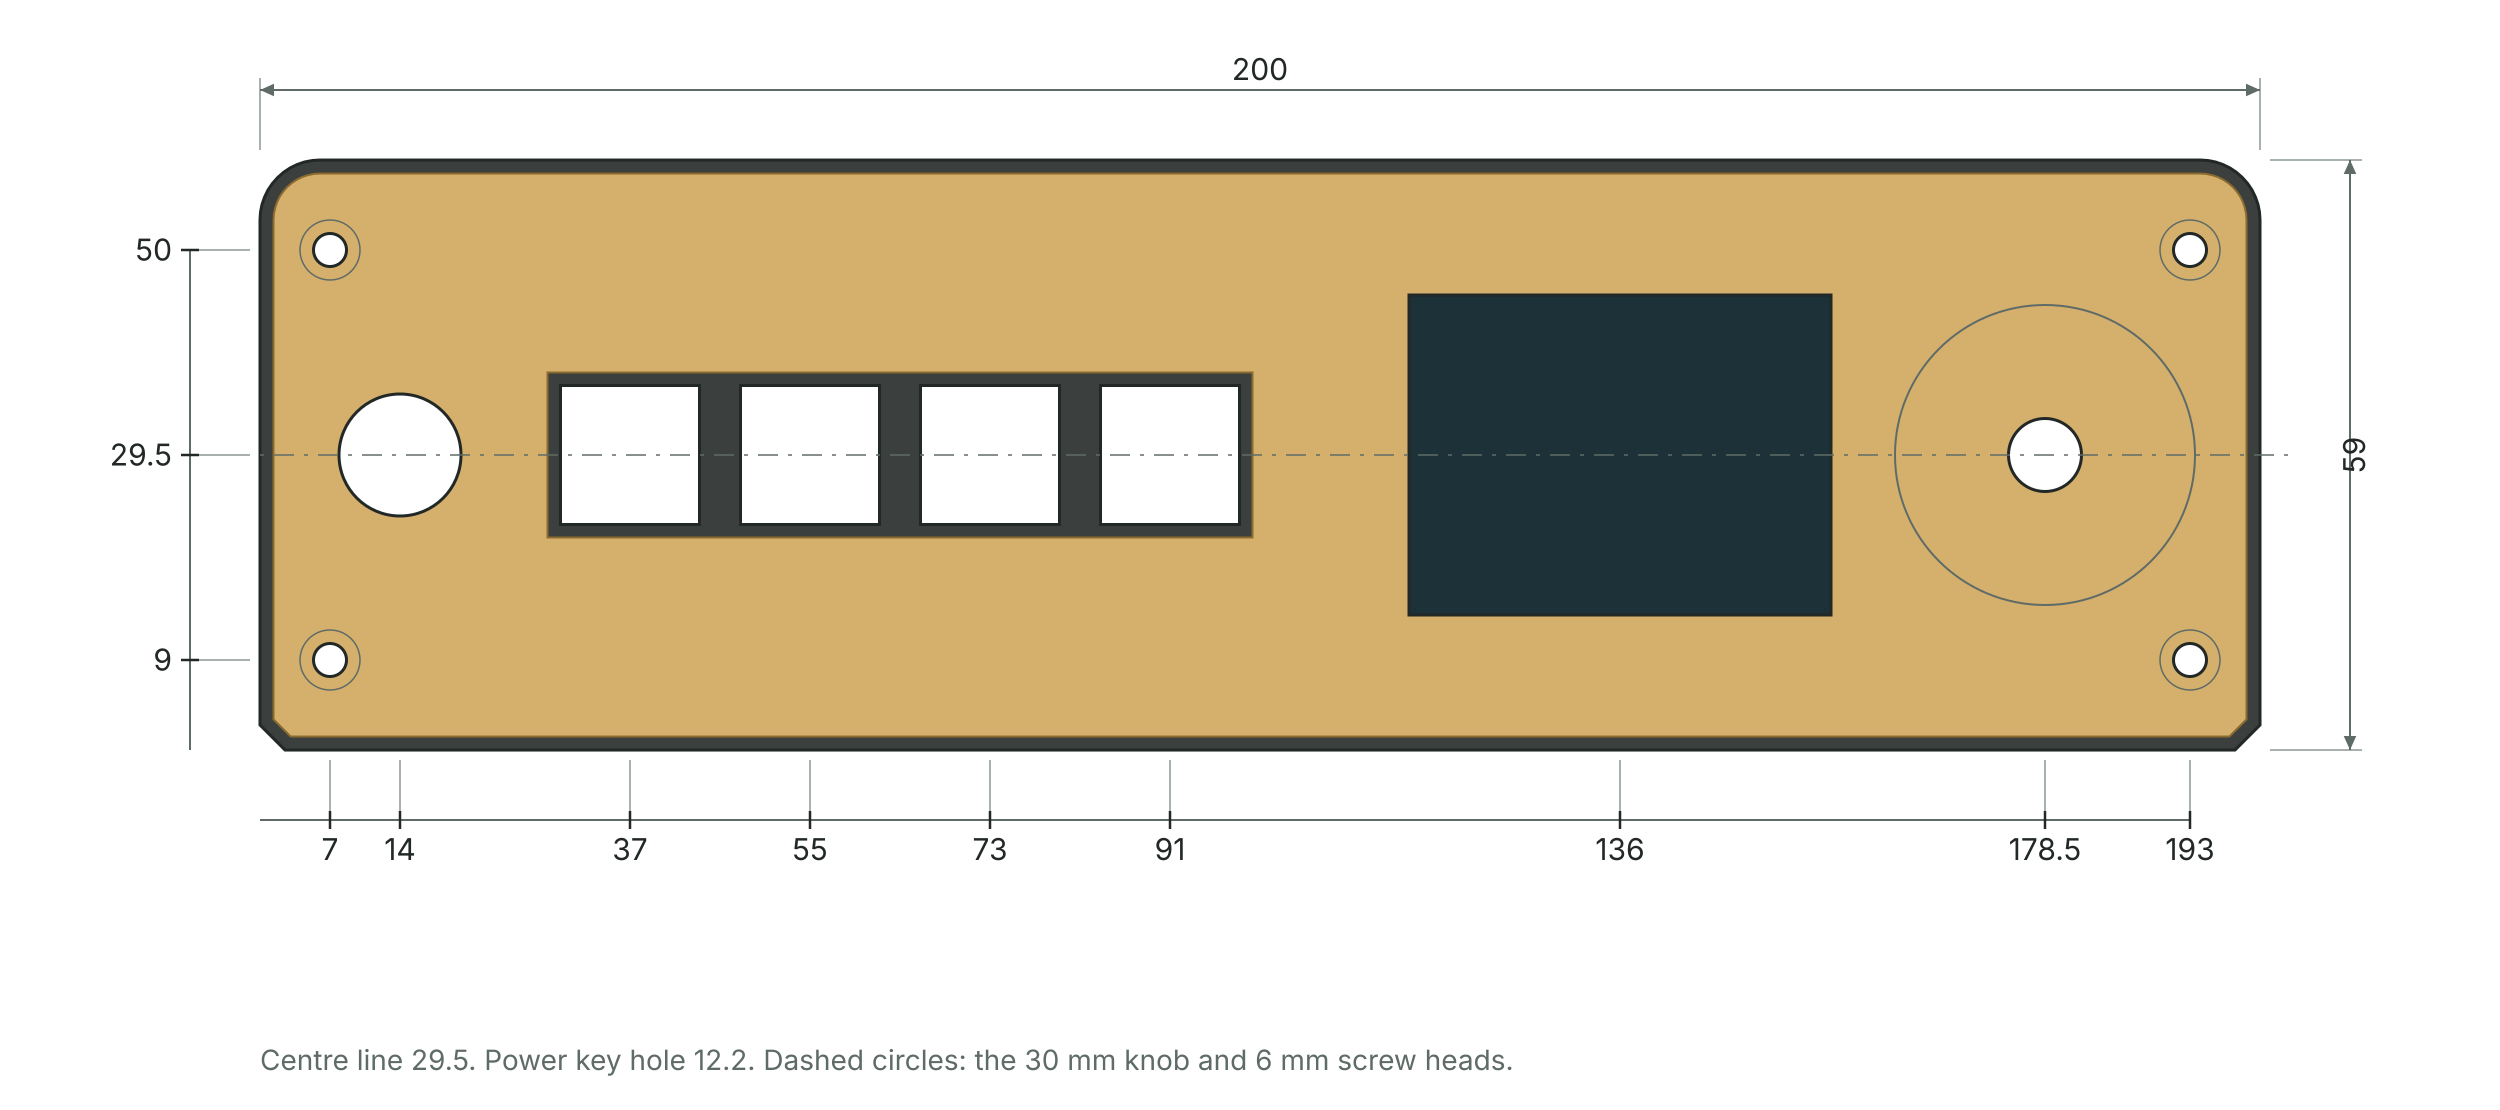
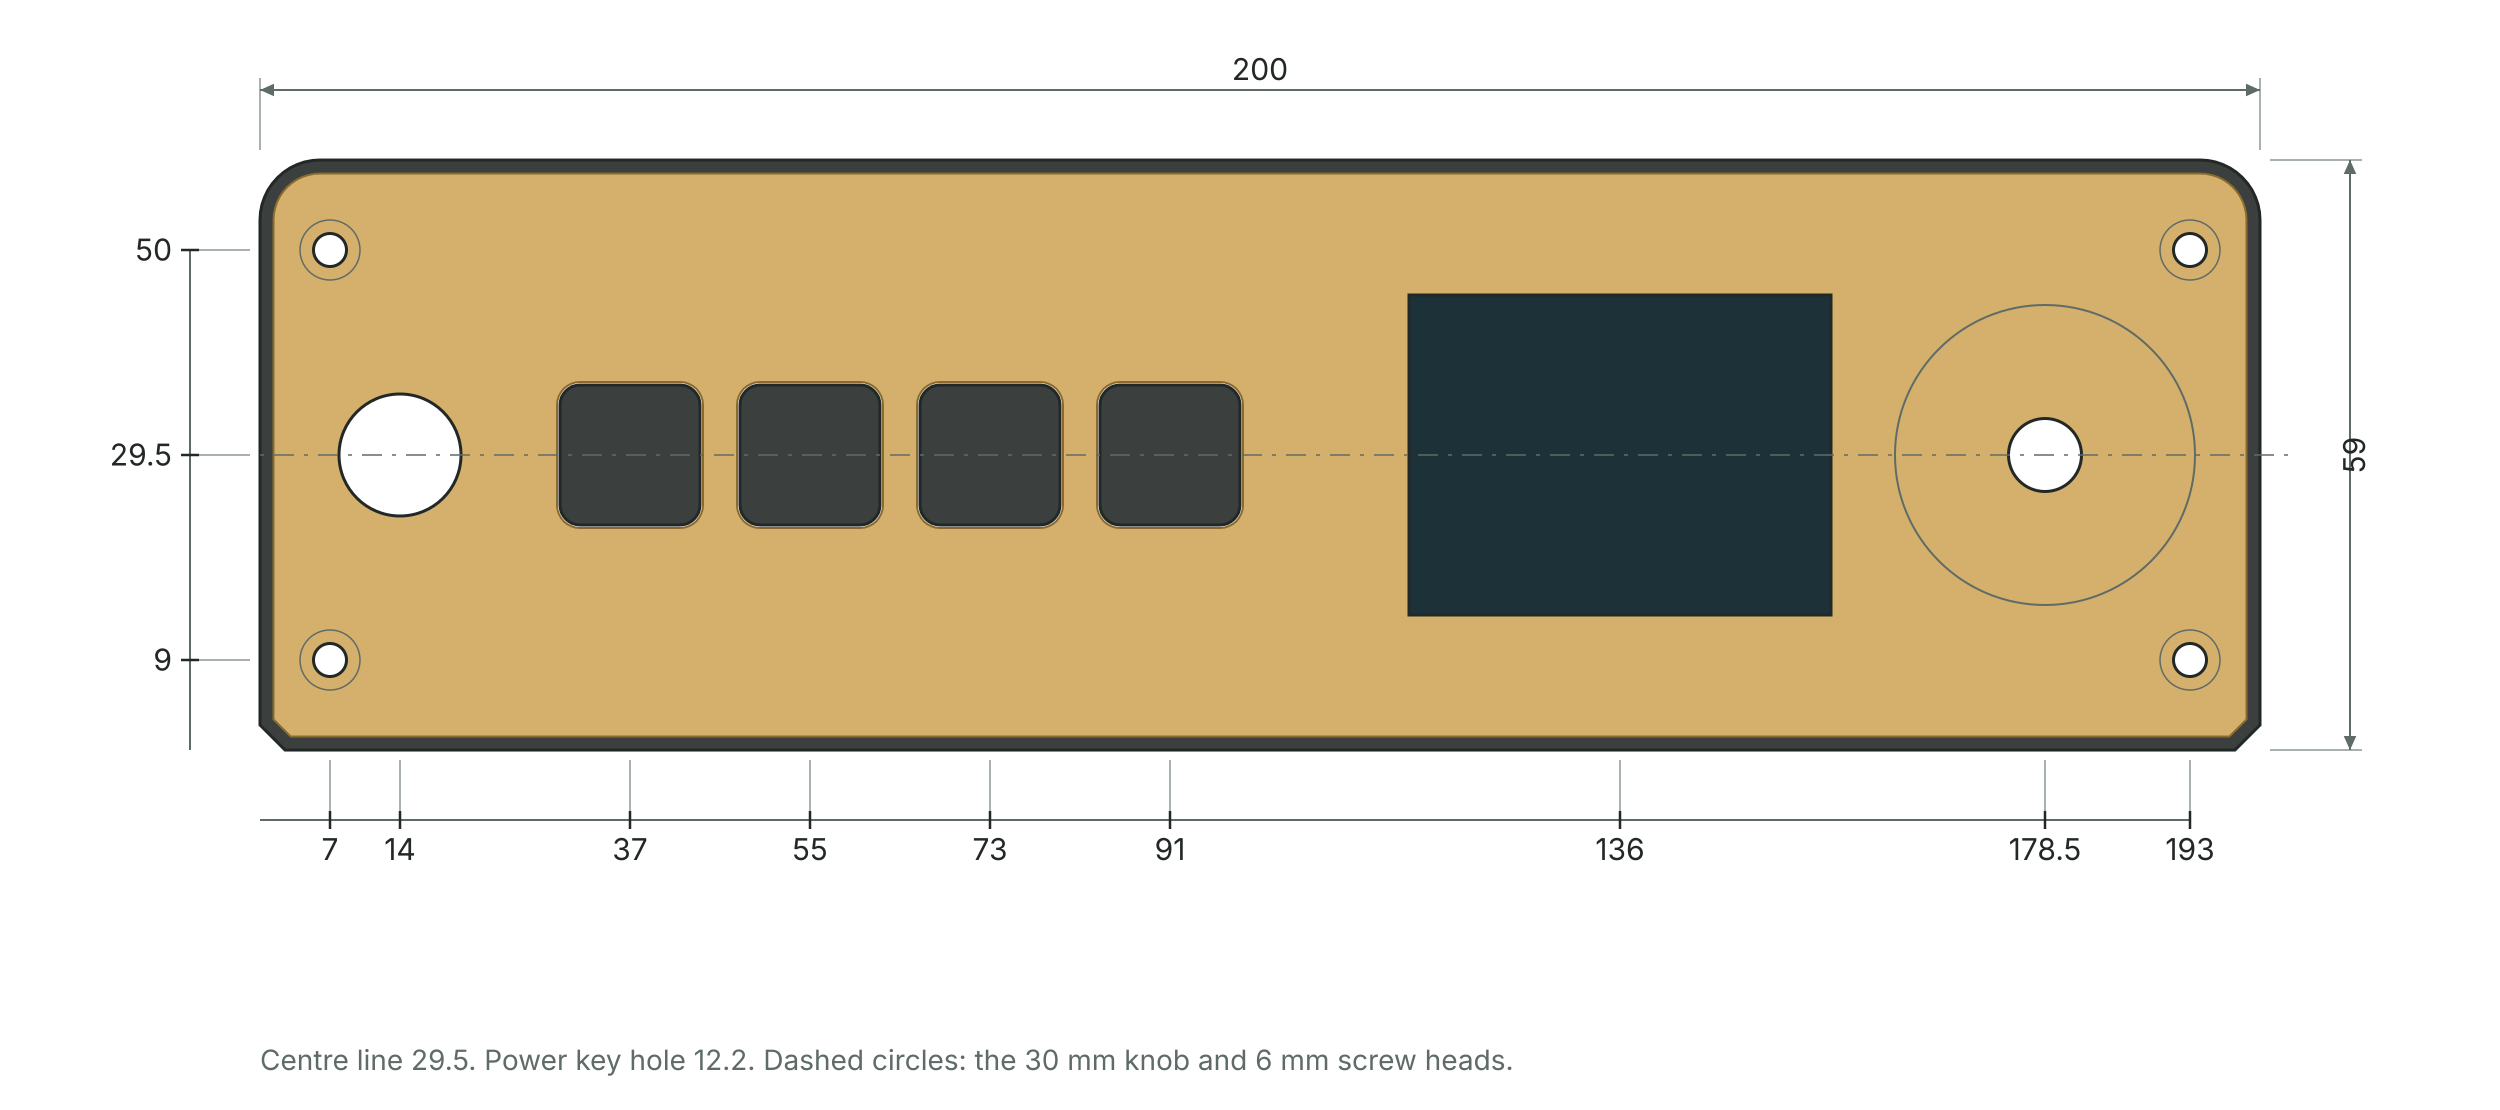
<svg xmlns="http://www.w3.org/2000/svg" width="250mm" height="111mm" viewBox="0 0 250 111">
  <rect width="250" height="111" fill="#ffffff" />
  <polygon points="28.5,75 223.5,75 226,72.5 226,22 225.95,21.22 225.8,20.45 225.54,19.7 225.2,19 224.76,18.35 224.24,17.76 223.65,17.24 223,16.8 222.3,16.46 221.55,16.2 220.78,16.05 220,16 32,16 31.22,16.05 30.45,16.2 29.7,16.46 29,16.8 28.35,17.24 27.76,17.76 27.24,18.35 26.8,19 26.46,19.7 26.2,20.45 26.05,21.22 26,22 26,72.5" fill="#3b403e" stroke="#222826" stroke-width="0.3" />
  <polygon points="29.06,73.65 222.94,73.65 224.65,71.94 224.65,22 224.61,21.39 224.49,20.8 224.3,20.22 224.03,19.67 223.69,19.17 223.29,18.71 222.83,18.31 222.32,17.97 221.78,17.7 221.2,17.51 220.61,17.39 220,17.35 32,17.35 31.39,17.39 30.8,17.51 30.22,17.7 29.68,17.97 29.17,18.31 28.71,18.71 28.31,19.17 27.97,19.67 27.7,20.22 27.51,20.8 27.39,21.39 27.35,22 27.35,71.94" fill="#d4b06c" stroke="#8a6a2e" stroke-width="0.2" />
-   <rect x="54.75" y="37.25" width="70.5" height="16.5" rx="0" fill="#3b403e" stroke="#8a6a2e" stroke-width="0.2" />
+   <polygon points="68,52.8 68.45,52.76 68.88,52.62 69.28,52.41 69.63,52.13 69.91,51.78 70.12,51.38 70.26,50.95 70.3,50.5 70.3,40.5 70.26,40.05 70.12,39.62 69.91,39.22 69.63,38.87 69.28,38.59 68.88,38.38 68.45,38.24 68,38.2 58,38.2 57.55,38.24 57.12,38.38 56.72,38.59 56.37,38.87 56.09,39.22 55.88,39.62 55.74,40.05 55.7,40.5 55.7,50.5 55.74,50.95 55.88,51.38 56.09,51.78 56.37,52.13 56.72,52.41 57.12,52.62 57.55,52.76 58,52.8" fill="#ffffff" stroke="#8a6a2e" stroke-width="0.2" />
+   <polygon points="86,52.8 86.45,52.76 86.88,52.62 87.28,52.41 87.63,52.13 87.91,51.78 88.12,51.38 88.26,50.95 88.3,50.5 88.3,40.5 88.26,40.05 88.12,39.62 87.91,39.22 87.63,38.87 87.28,38.59 86.88,38.38 86.45,38.24 86,38.2 76,38.2 75.55,38.24 75.12,38.38 74.72,38.59 74.37,38.87 74.09,39.22 73.88,39.62 73.74,40.05 73.7,40.5 73.7,50.5 73.74,50.95 73.88,51.38 74.09,51.78 74.37,52.13 74.72,52.41 75.12,52.62 75.55,52.76 76,52.8" fill="#ffffff" stroke="#8a6a2e" stroke-width="0.2" />
+   <polygon points="104,52.8 104.45,52.76 104.88,52.62 105.28,52.41 105.63,52.13 105.91,51.78 106.12,51.38 106.26,50.95 106.3,50.5 106.3,40.5 106.26,40.05 106.12,39.62 105.91,39.22 105.63,38.87 105.28,38.59 104.88,38.38 104.45,38.24 104,38.2 94,38.2 93.55,38.24 93.12,38.38 92.72,38.59 92.37,38.87 92.09,39.22 91.88,39.62 91.74,40.05 91.7,40.5 91.7,50.5 91.74,50.95 91.88,51.38 92.09,51.78 92.37,52.13 92.72,52.41 93.12,52.62 93.55,52.76 94,52.8" fill="#ffffff" stroke="#8a6a2e" stroke-width="0.2" />
+   <polygon points="122,52.8 122.45,52.76 122.88,52.62 123.28,52.41 123.63,52.13 123.91,51.78 124.12,51.38 124.26,50.95 124.3,50.5 124.3,40.5 124.26,40.05 124.12,39.62 123.91,39.22 123.63,38.87 123.28,38.59 122.88,38.38 122.45,38.24 122,38.2 112,38.2 111.55,38.24 111.12,38.38 110.72,38.59 110.37,38.87 110.09,39.22 109.88,39.62 109.74,40.05 109.7,40.5 109.7,50.5 109.74,50.95 109.88,51.38 110.09,51.78 110.37,52.13 110.72,52.41 111.12,52.62 111.55,52.76 112,52.8" fill="#ffffff" stroke="#8a6a2e" stroke-width="0.2" />
  <rect x="140.9" y="29.5" width="42.2" height="32" rx="0" fill="#1d3138" stroke="#222826" stroke-width="0.3" />
-   <rect x="56.05" y="38.55" width="13.9" height="13.9" rx="0" fill="#ffffff" stroke="#222826" stroke-width="0.3" />
-   <rect x="74.05" y="38.55" width="13.9" height="13.9" rx="0" fill="#ffffff" stroke="#222826" stroke-width="0.3" />
-   <rect x="92.05" y="38.55" width="13.9" height="13.9" rx="0" fill="#ffffff" stroke="#222826" stroke-width="0.3" />
-   <rect x="110.05" y="38.55" width="13.9" height="13.9" rx="0" fill="#ffffff" stroke="#222826" stroke-width="0.3" />
+   <polygon points="68,52.5 68.39,52.46 68.77,52.35 69.11,52.16 69.41,51.91 69.66,51.61 69.85,51.27 69.96,50.89 70,50.5 70,40.5 69.96,40.11 69.85,39.73 69.66,39.39 69.41,39.09 69.11,38.84 68.77,38.65 68.39,38.54 68,38.5 58,38.5 57.61,38.54 57.23,38.65 56.89,38.84 56.59,39.09 56.34,39.39 56.15,39.73 56.04,40.11 56,40.5 56,50.5 56.04,50.89 56.15,51.27 56.34,51.61 56.59,51.91 56.89,52.16 57.23,52.35 57.61,52.46 58,52.5" fill="#3b403e" stroke="#222826" stroke-width="0.3" />
+   <polygon points="86,52.5 86.39,52.46 86.77,52.35 87.11,52.16 87.41,51.91 87.66,51.61 87.85,51.27 87.96,50.89 88,50.5 88,40.5 87.96,40.11 87.85,39.73 87.66,39.39 87.41,39.09 87.11,38.84 86.77,38.65 86.39,38.54 86,38.5 76,38.5 75.61,38.54 75.23,38.65 74.89,38.84 74.59,39.09 74.34,39.39 74.15,39.73 74.04,40.11 74,40.5 74,50.5 74.04,50.89 74.15,51.27 74.34,51.61 74.59,51.91 74.89,52.16 75.23,52.35 75.61,52.46 76,52.5" fill="#3b403e" stroke="#222826" stroke-width="0.3" />
+   <polygon points="104,52.5 104.39,52.46 104.77,52.35 105.11,52.16 105.41,51.91 105.66,51.61 105.85,51.27 105.96,50.89 106,50.5 106,40.5 105.96,40.11 105.85,39.73 105.66,39.39 105.41,39.09 105.11,38.84 104.77,38.65 104.39,38.54 104,38.5 94,38.5 93.61,38.54 93.23,38.65 92.89,38.84 92.59,39.09 92.34,39.39 92.15,39.73 92.04,40.11 92,40.5 92,50.5 92.04,50.89 92.15,51.27 92.34,51.61 92.59,51.91 92.89,52.16 93.23,52.35 93.61,52.46 94,52.5" fill="#3b403e" stroke="#222826" stroke-width="0.3" />
+   <polygon points="122,52.5 122.39,52.46 122.77,52.35 123.11,52.16 123.41,51.91 123.66,51.61 123.85,51.27 123.96,50.89 124,50.5 124,40.5 123.96,40.11 123.85,39.73 123.66,39.39 123.41,39.09 123.11,38.84 122.77,38.65 122.39,38.54 122,38.5 112,38.5 111.61,38.54 111.23,38.65 110.89,38.84 110.59,39.09 110.34,39.39 110.15,39.73 110.04,40.11 110,40.5 110,50.5 110.04,50.89 110.15,51.27 110.34,51.61 110.59,51.91 110.89,52.16 111.23,52.35 111.61,52.46 112,52.5" fill="#3b403e" stroke="#222826" stroke-width="0.3" />
  <circle cx="204.5" cy="45.5" r="3.65" fill="#ffffff" stroke="#222826" stroke-width="0.3" />
  <circle cx="204.5" cy="45.5" r="15" fill="none" stroke="#5f6b66" stroke-width="0.2" />
  <circle cx="40" cy="45.5" r="6.1" fill="#ffffff" stroke="#222826" stroke-width="0.3" />
  <circle cx="33" cy="66" r="1.65" fill="#ffffff" stroke="#222826" stroke-width="0.3" />
  <circle cx="33" cy="66" r="3" fill="none" stroke="#5f6b66" stroke-width="0.15" />
  <circle cx="33" cy="25" r="1.65" fill="#ffffff" stroke="#222826" stroke-width="0.3" />
  <circle cx="33" cy="25" r="3" fill="none" stroke="#5f6b66" stroke-width="0.15" />
  <circle cx="219" cy="66" r="1.65" fill="#ffffff" stroke="#222826" stroke-width="0.3" />
  <circle cx="219" cy="66" r="3" fill="none" stroke="#5f6b66" stroke-width="0.15" />
  <circle cx="219" cy="25" r="1.65" fill="#ffffff" stroke="#222826" stroke-width="0.3" />
  <circle cx="219" cy="25" r="3" fill="none" stroke="#5f6b66" stroke-width="0.15" />
  <line x1="23" y1="45.5" x2="229" y2="45.5" stroke="#5f6b66" stroke-width="0.15" stroke-dasharray="2 1 0.4 1" />
  <line x1="26" y1="15" x2="26" y2="7.8" stroke="#a9b1ad" stroke-width="0.2" />
  <line x1="226" y1="15" x2="226" y2="7.8" stroke="#a9b1ad" stroke-width="0.2" />
  <line x1="26" y1="9" x2="226" y2="9" stroke="#5f6b66" stroke-width="0.2" />
  <polygon points="26,9 27.4,9.63 27.4,8.37" fill="#5f6b66" />
  <polygon points="226,9 224.6,8.37 224.6,9.63" fill="#5f6b66" />
  <text x="126" y="8" font-size="3" text-anchor="middle" fill="#222826" font-weight="400" style="font-family:system-ui,-apple-system,'Segoe UI',sans-serif">200</text>
  <line x1="227" y1="75" x2="236.2" y2="75" stroke="#a9b1ad" stroke-width="0.2" />
  <line x1="227" y1="16" x2="236.2" y2="16" stroke="#a9b1ad" stroke-width="0.2" />
  <line x1="235" y1="75" x2="235" y2="16" stroke="#5f6b66" stroke-width="0.2" />
  <polygon points="235,75 235.63,73.6 234.37,73.6" fill="#5f6b66" />
  <polygon points="235,16 234.37,17.4 235.63,17.4" fill="#5f6b66" />
  <text x="236.5" y="45.5" font-size="3" text-anchor="middle" fill="#222826" style="font-family:system-ui,-apple-system,'Segoe UI',sans-serif" transform="rotate(-90 236.5 45.5)">59</text>
  <line x1="26" y1="82" x2="219" y2="82" stroke="#5f6b66" stroke-width="0.2" />
  <line x1="33" y1="76" x2="33" y2="82" stroke="#a9b1ad" stroke-width="0.2" />
  <line x1="33" y1="81.1" x2="33" y2="82.9" stroke="#222826" stroke-width="0.25" />
  <text x="33" y="86" font-size="3" text-anchor="middle" fill="#222826" font-weight="400" style="font-family:system-ui,-apple-system,'Segoe UI',sans-serif">7</text>
  <line x1="40" y1="76" x2="40" y2="82" stroke="#a9b1ad" stroke-width="0.2" />
  <line x1="40" y1="81.1" x2="40" y2="82.9" stroke="#222826" stroke-width="0.25" />
  <text x="40" y="86" font-size="3" text-anchor="middle" fill="#222826" font-weight="400" style="font-family:system-ui,-apple-system,'Segoe UI',sans-serif">14</text>
  <line x1="63" y1="76" x2="63" y2="82" stroke="#a9b1ad" stroke-width="0.2" />
  <line x1="63" y1="81.1" x2="63" y2="82.9" stroke="#222826" stroke-width="0.25" />
  <text x="63" y="86" font-size="3" text-anchor="middle" fill="#222826" font-weight="400" style="font-family:system-ui,-apple-system,'Segoe UI',sans-serif">37</text>
  <line x1="81" y1="76" x2="81" y2="82" stroke="#a9b1ad" stroke-width="0.2" />
  <line x1="81" y1="81.1" x2="81" y2="82.9" stroke="#222826" stroke-width="0.25" />
  <text x="81" y="86" font-size="3" text-anchor="middle" fill="#222826" font-weight="400" style="font-family:system-ui,-apple-system,'Segoe UI',sans-serif">55</text>
  <line x1="99" y1="76" x2="99" y2="82" stroke="#a9b1ad" stroke-width="0.2" />
  <line x1="99" y1="81.1" x2="99" y2="82.9" stroke="#222826" stroke-width="0.25" />
  <text x="99" y="86" font-size="3" text-anchor="middle" fill="#222826" font-weight="400" style="font-family:system-ui,-apple-system,'Segoe UI',sans-serif">73</text>
  <line x1="117" y1="76" x2="117" y2="82" stroke="#a9b1ad" stroke-width="0.2" />
  <line x1="117" y1="81.1" x2="117" y2="82.9" stroke="#222826" stroke-width="0.25" />
  <text x="117" y="86" font-size="3" text-anchor="middle" fill="#222826" font-weight="400" style="font-family:system-ui,-apple-system,'Segoe UI',sans-serif">91</text>
  <line x1="162" y1="76" x2="162" y2="82" stroke="#a9b1ad" stroke-width="0.2" />
  <line x1="162" y1="81.1" x2="162" y2="82.9" stroke="#222826" stroke-width="0.25" />
  <text x="162" y="86" font-size="3" text-anchor="middle" fill="#222826" font-weight="400" style="font-family:system-ui,-apple-system,'Segoe UI',sans-serif">136</text>
  <line x1="204.5" y1="76" x2="204.5" y2="82" stroke="#a9b1ad" stroke-width="0.2" />
  <line x1="204.5" y1="81.1" x2="204.5" y2="82.9" stroke="#222826" stroke-width="0.25" />
  <text x="204.5" y="86" font-size="3" text-anchor="middle" fill="#222826" font-weight="400" style="font-family:system-ui,-apple-system,'Segoe UI',sans-serif">178.5</text>
  <line x1="219" y1="76" x2="219" y2="82" stroke="#a9b1ad" stroke-width="0.2" />
  <line x1="219" y1="81.1" x2="219" y2="82.9" stroke="#222826" stroke-width="0.25" />
  <text x="219" y="86" font-size="3" text-anchor="middle" fill="#222826" font-weight="400" style="font-family:system-ui,-apple-system,'Segoe UI',sans-serif">193</text>
  <line x1="19" y1="75" x2="19" y2="25" stroke="#5f6b66" stroke-width="0.2" />
  <line x1="25" y1="66" x2="19" y2="66" stroke="#a9b1ad" stroke-width="0.2" />
  <line x1="18.1" y1="66" x2="19.9" y2="66" stroke="#222826" stroke-width="0.25" />
  <text x="17.2" y="67.05" font-size="3" text-anchor="end" fill="#222826" font-weight="400" style="font-family:system-ui,-apple-system,'Segoe UI',sans-serif">9</text>
  <line x1="25" y1="45.5" x2="19" y2="45.5" stroke="#a9b1ad" stroke-width="0.2" />
  <line x1="18.1" y1="45.5" x2="19.9" y2="45.5" stroke="#222826" stroke-width="0.25" />
  <text x="17.2" y="46.55" font-size="3" text-anchor="end" fill="#222826" font-weight="400" style="font-family:system-ui,-apple-system,'Segoe UI',sans-serif">29.5</text>
  <line x1="25" y1="25" x2="19" y2="25" stroke="#a9b1ad" stroke-width="0.2" />
  <line x1="18.1" y1="25" x2="19.9" y2="25" stroke="#222826" stroke-width="0.25" />
  <text x="17.2" y="26.05" font-size="3" text-anchor="end" fill="#222826" font-weight="400" style="font-family:system-ui,-apple-system,'Segoe UI',sans-serif">50</text>
  <text x="26" y="107" font-size="2.8" text-anchor="start" fill="#5f6b66" font-weight="400" style="font-family:system-ui,-apple-system,'Segoe UI',sans-serif">Centre line 29.5. Power key hole 12.2. Dashed circles: the 30 mm knob and 6 mm screw heads.</text>
</svg>
